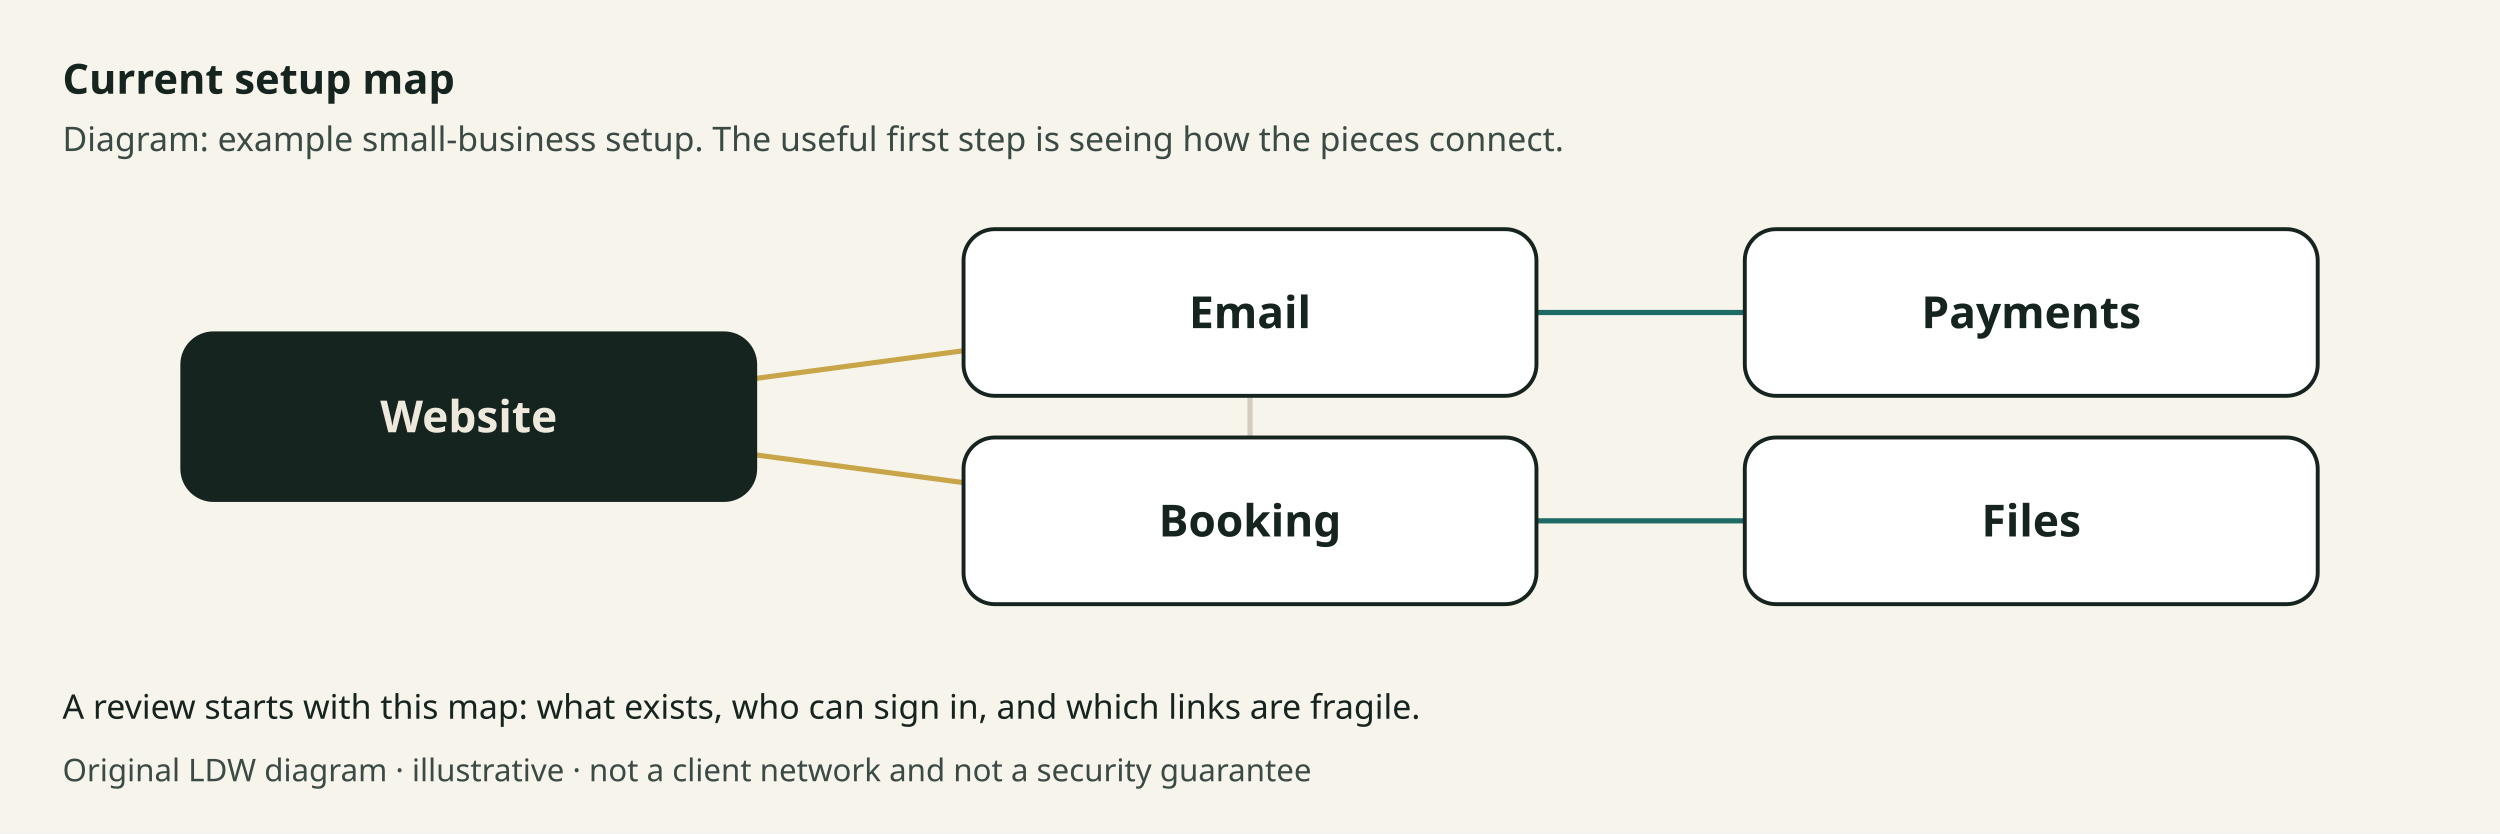
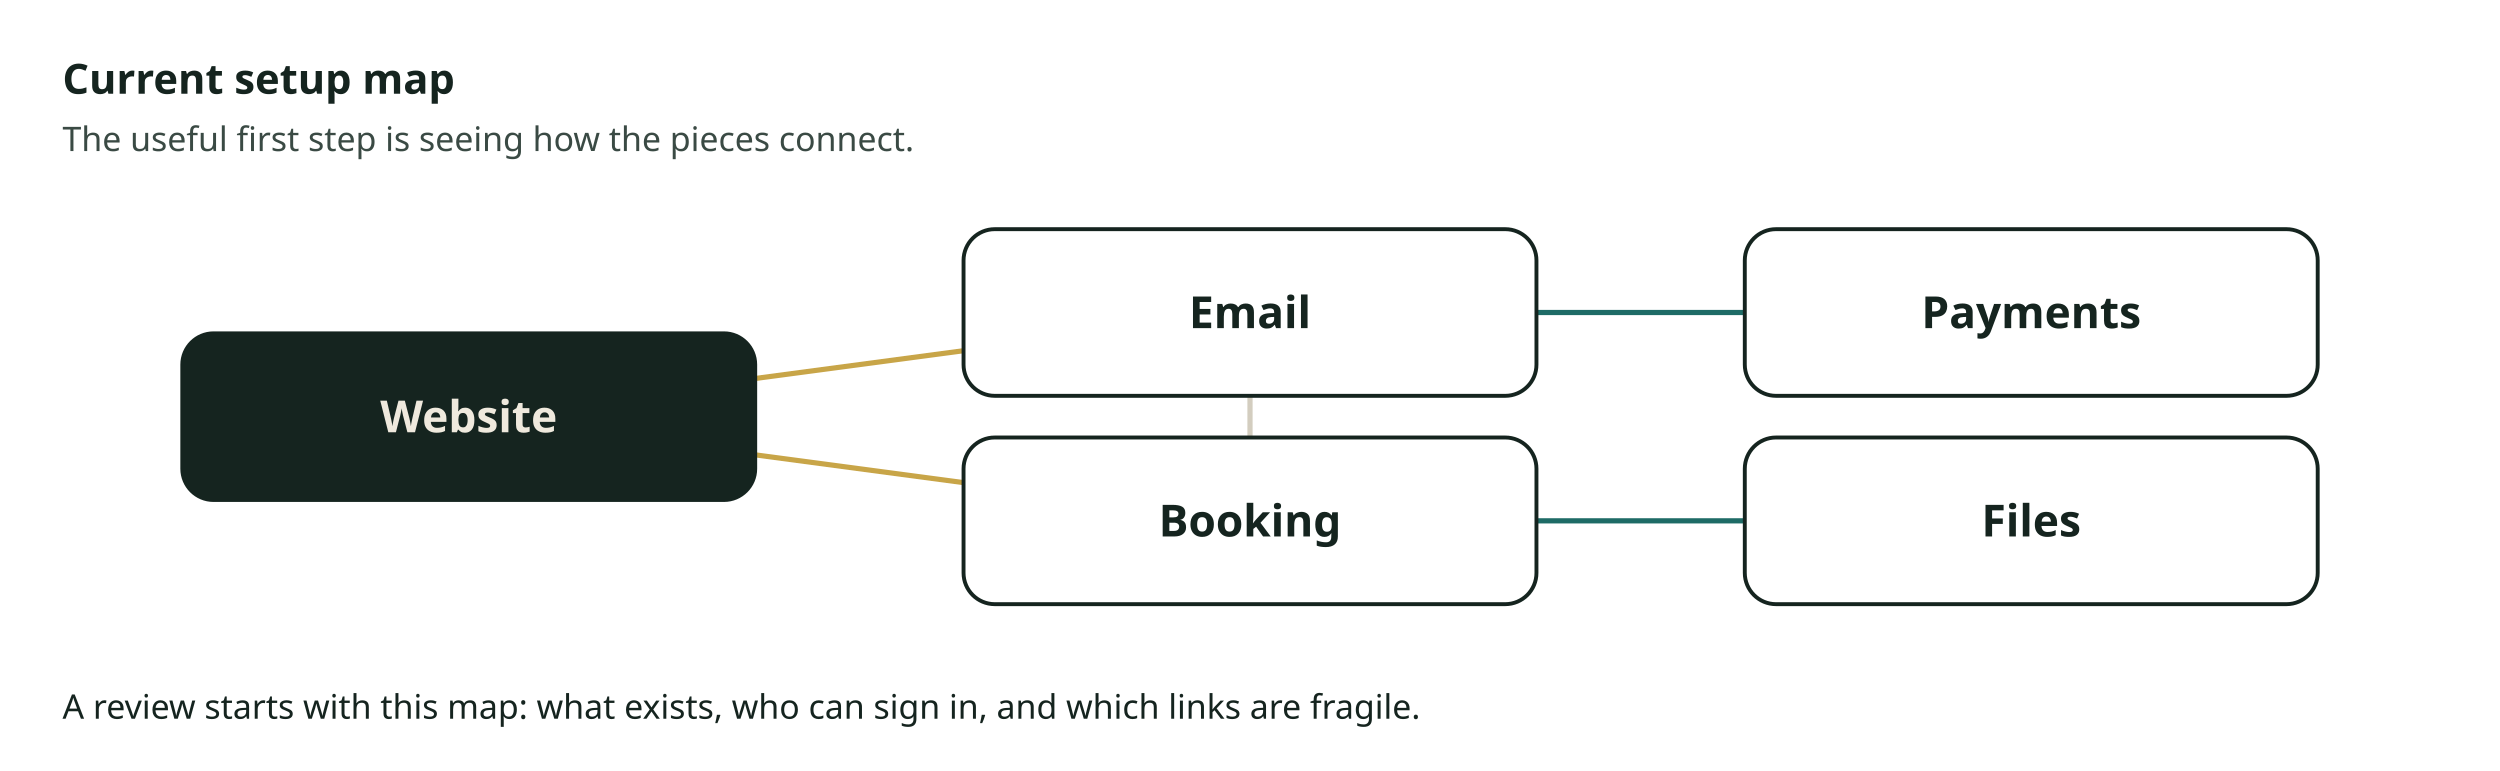
- <svg xmlns="http://www.w3.org/2000/svg" viewBox="0 0 960 320" role="img" aria-labelledby="map-title map-desc">
-   <rect width="960" height="320" fill="#F7F4EC" />
+ <svg xmlns="http://www.w3.org/2000/svg" viewBox="0 0 960 296" role="img" aria-labelledby="map-title map-desc">
+   <rect width="960" height="320" fill="#FFFFFF" />
  <text x="24" y="36" fill="#15241F" font-family="Manrope, system-ui, sans-serif" font-size="16" font-weight="800">Current setup map</text>
-   <text x="24" y="58" fill="#3A4A44" font-family="Manrope, system-ui, sans-serif" font-size="13">Diagram: example small-business setup. The useful first step is seeing how the pieces connect.</text>
+   <text x="24" y="58" fill="#3A4A44" font-family="Manrope, system-ui, sans-serif" font-size="13">The useful first step is seeing how the pieces connect.</text>
  <line x1="180" y1="160" x2="480" y2="120" stroke="#C8A548" stroke-width="2" />
  <line x1="180" y1="160" x2="480" y2="200" stroke="#C8A548" stroke-width="2" />
  <line x1="480" y1="120" x2="780" y2="120" stroke="#1E6B66" stroke-width="2" />
  <line x1="480" y1="200" x2="780" y2="200" stroke="#1E6B66" stroke-width="2" />
  <line x1="480" y1="120" x2="480" y2="200" stroke="#D3CDBF" stroke-width="2" />
  <rect x="70" y="128" width="220" height="64" rx="12" fill="#15241F" stroke="#15241F" stroke-width="1.5" />
  <text x="180.0" y="166" text-anchor="middle" fill="#EFE9DD" font-family="Manrope, system-ui, sans-serif" font-size="17" font-weight="750">Website</text>
  <rect x="370" y="88" width="220" height="64" rx="12" fill="#FFFFFF" stroke="#15241F" stroke-width="1.5" />
  <text x="480.0" y="126" text-anchor="middle" fill="#15241F" font-family="Manrope, system-ui, sans-serif" font-size="17" font-weight="750">Email</text>
  <rect x="370" y="168" width="220" height="64" rx="12" fill="#FFFFFF" stroke="#15241F" stroke-width="1.5" />
  <text x="480.0" y="206" text-anchor="middle" fill="#15241F" font-family="Manrope, system-ui, sans-serif" font-size="17" font-weight="750">Booking</text>
  <rect x="670" y="88" width="220" height="64" rx="12" fill="#FFFFFF" stroke="#15241F" stroke-width="1.5" />
  <text x="780.0" y="126" text-anchor="middle" fill="#15241F" font-family="Manrope, system-ui, sans-serif" font-size="17" font-weight="750">Payments</text>
  <rect x="670" y="168" width="220" height="64" rx="12" fill="#FFFFFF" stroke="#15241F" stroke-width="1.5" />
  <text x="780.0" y="206" text-anchor="middle" fill="#15241F" font-family="Manrope, system-ui, sans-serif" font-size="17" font-weight="750">Files</text>
  <text x="24" y="276" fill="#15241F" font-family="Manrope, system-ui, sans-serif" font-size="13">A review starts with this map: what exists, who can sign in, and which links are fragile.</text>
-   <text x="24" y="300" fill="#3A4A44" font-family="Manrope, system-ui, sans-serif" font-size="12">Original LDW diagram · illustrative · not a client network and not a security guarantee</text>
</svg>
